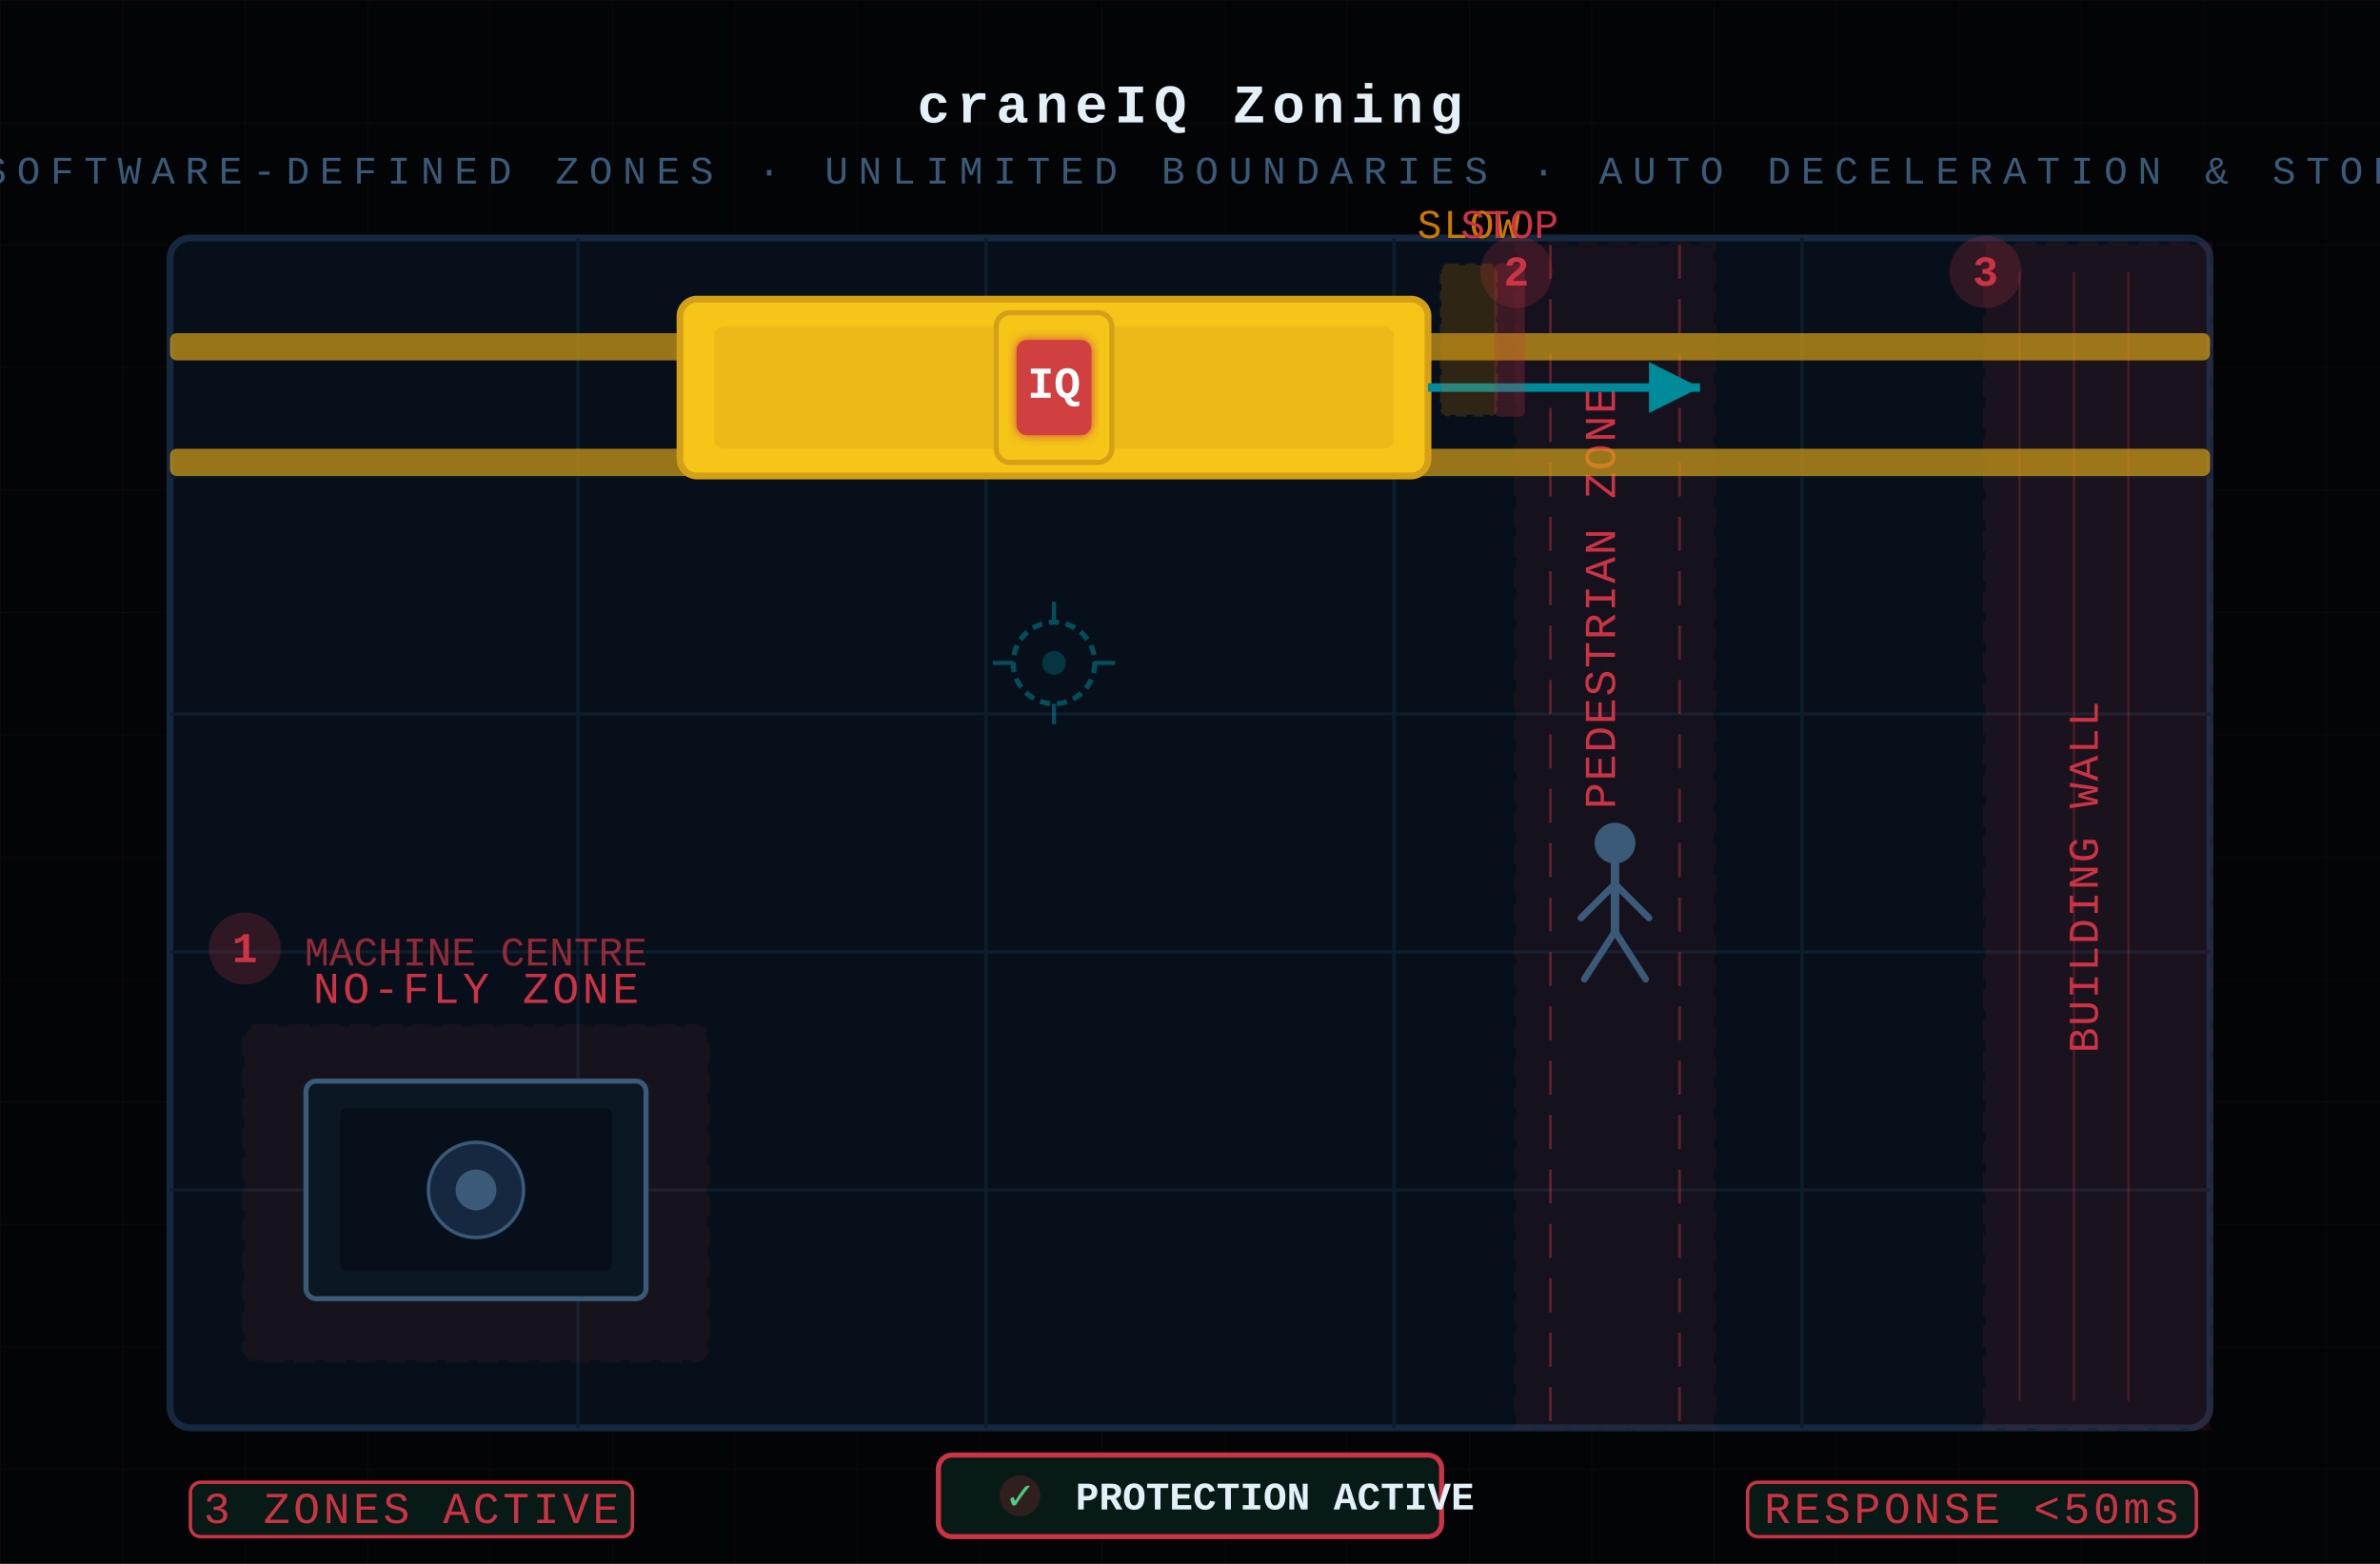
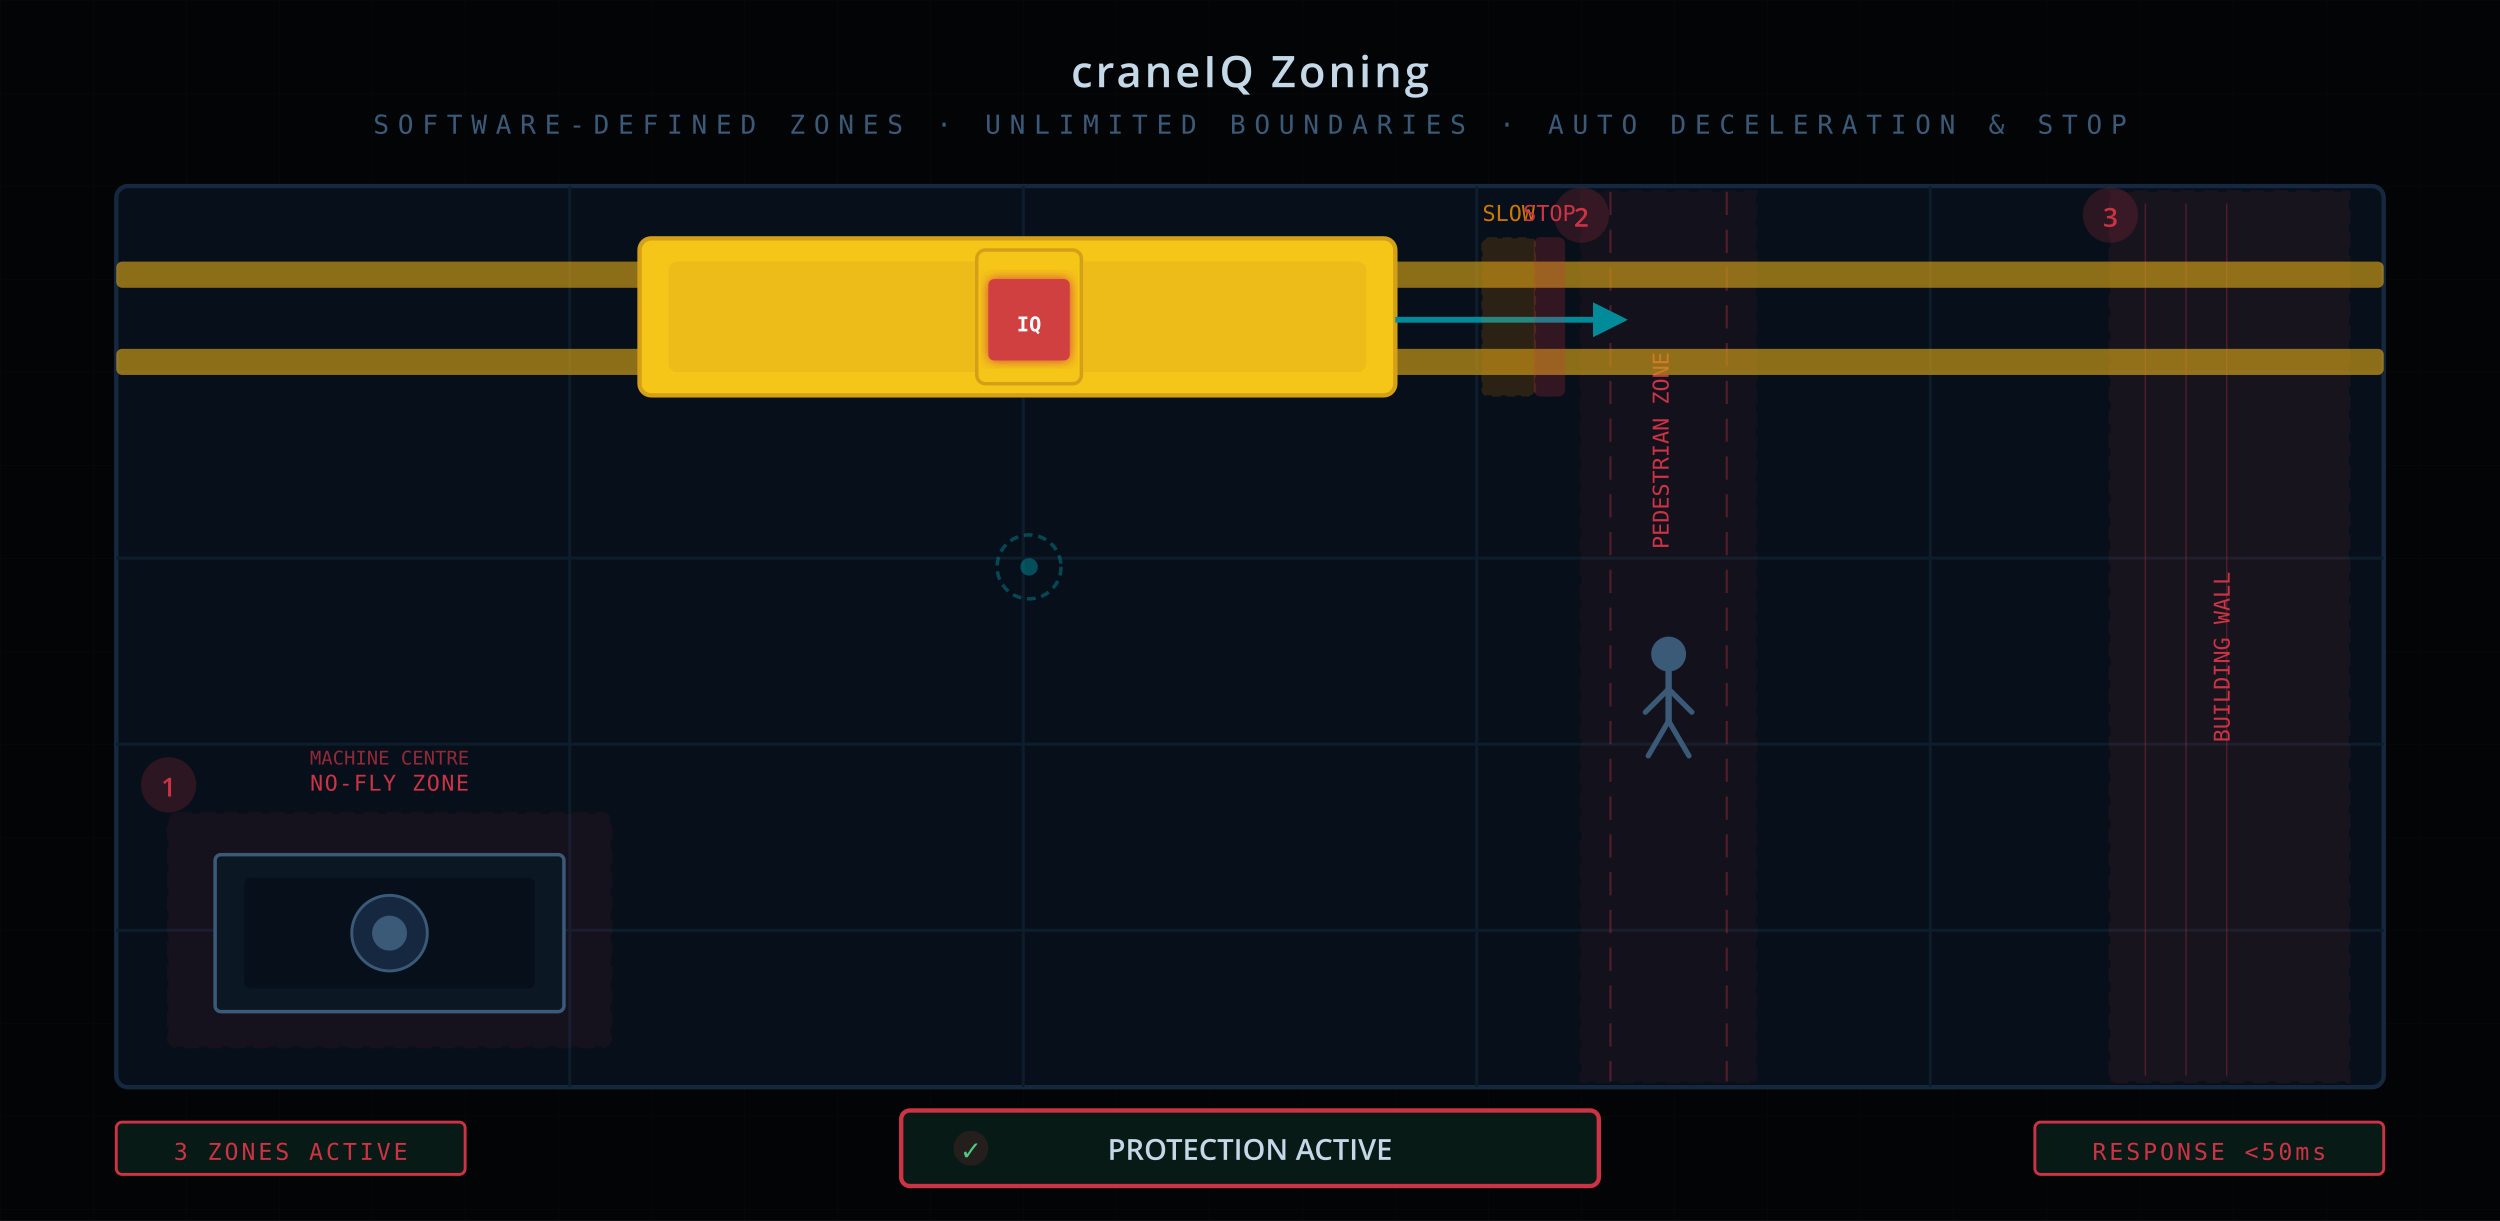
- <svg xmlns="http://www.w3.org/2000/svg" viewBox="0 0 700 460" font-family="'Share Tech Mono', 'Courier New', monospace">
+ <svg xmlns="http://www.w3.org/2000/svg" viewBox="0 0 860 420" font-family="'Open Sans',sans-serif">
  <defs>
-     <pattern id="grid4" width="36" height="36" patternUnits="userSpaceOnUse">
-       <path d="M 36 0 L 0 0 0 36" fill="none" stroke="#cc3344" stroke-width="0.3" opacity="0.1" />
+     <pattern id="g" width="32" height="32" patternUnits="userSpaceOnUse">
+       <path d="M32 0L0 0 0 32" fill="none" stroke="#cc3344" stroke-width="0.25" opacity="0.1" />
    </pattern>
-     <filter id="gz">
-       <feGaussianBlur stdDeviation="3" result="blur" />
+     <filter id="glow">
+       <feGaussianBlur stdDeviation="2" result="b" />
      <feMerge>
-         <feMergeNode in="blur" />
+         <feMergeNode in="b" />
        <feMergeNode in="SourceGraphic" />
      </feMerge>
    </filter>
-     <filter id="gzs">
-       <feGaussianBlur stdDeviation="1.5" result="blur" />
-       <feMerge>
-         <feMergeNode in="blur" />
-         <feMergeNode in="SourceGraphic" />
-       </feMerge>
-     </filter>
-     <marker id="arr" markerWidth="8" markerHeight="8" refX="6" refY="3" orient="auto">
-       <path d="M 0 0 L 6 3 L 0 6 Z" fill="#008B9A" />
+     <marker id="arr" markerWidth="6" markerHeight="6" refX="5" refY="3" orient="auto">
+       <path d="M0 0 L6 3 L0 6 Z" fill="#008B9A" />
    </marker>
  </defs>
-   <rect width="700" height="460" fill="#020406" />
-   <rect width="700" height="460" fill="url(#grid4)" />
-   <text x="350" y="36" text-anchor="middle" fill="#e4f0f8" font-size="16" font-weight="bold" letter-spacing="2">craneIQ Zoning</text>
-   <text x="350" y="54" text-anchor="middle" fill="#3a5a78" font-size="11.5" letter-spacing="3">SOFTWARE-DEFINED ZONES · UNLIMITED BOUNDARIES · AUTO DECELERATION &amp; STOP</text>
-   <rect x="50" y="70" width="600" height="350" rx="6" fill="#07101a" stroke="#162840" stroke-width="2" />
-   <line x1="50" y1="140" x2="650" y2="140" stroke="#0e1d2c" stroke-width="1" />
-   <line x1="50" y1="210" x2="650" y2="210" stroke="#0e1d2c" stroke-width="1" />
-   <line x1="50" y1="280" x2="650" y2="280" stroke="#0e1d2c" stroke-width="1" />
-   <line x1="50" y1="350" x2="650" y2="350" stroke="#0e1d2c" stroke-width="1" />
-   <line x1="170" y1="70" x2="170" y2="420" stroke="#0e1d2c" stroke-width="1" />
-   <line x1="290" y1="70" x2="290" y2="420" stroke="#0e1d2c" stroke-width="1" />
-   <line x1="410" y1="70" x2="410" y2="420" stroke="#0e1d2c" stroke-width="1" />
-   <line x1="530" y1="70" x2="530" y2="420" stroke="#0e1d2c" stroke-width="1" />
-   <rect x="72" y="302" width="136" height="98" rx="4" fill="#cc3344" opacity="0.08" stroke="#cc3344" stroke-width="1.5" stroke-dasharray="6 3" />
-   <rect x="90" y="318" width="100" height="64" rx="3" fill="#0b1722" stroke="#3a5a78" stroke-width="1.5" />
-   <rect x="100" y="326" width="80" height="48" rx="2" fill="#07101a" />
-   <circle cx="140" cy="350" r="14" fill="#162840" stroke="#3a5a78" stroke-width="1" />
-   <circle cx="140" cy="350" r="6" fill="#3a5a78" />
-   <text x="140" y="295" text-anchor="middle" fill="#cc3344" font-size="13" letter-spacing="1">NO-FLY ZONE</text>
-   <text x="140" y="284" text-anchor="middle" fill="#cc3344" font-size="12" opacity="0.7">MACHINE CENTRE</text>
-   <circle cx="72" cy="279" r="10" fill="#cc3344" opacity="0.2" stroke="#cc3344" stroke-width="1.2" />
-   <text x="72" y="283" text-anchor="middle" fill="#cc3344" font-size="12.5" font-weight="bold">1</text>
-   <rect x="446" y="72" width="58" height="348" rx="0" fill="#cc3344" opacity="0.07" stroke="#cc3344" stroke-width="1.5" stroke-dasharray="6 3" />
-   <line x1="456" y1="72" x2="456" y2="420" stroke="#cc3344" stroke-width="0.8" stroke-dasharray="10 6" opacity="0.4" />
-   <line x1="494" y1="72" x2="494" y2="420" stroke="#cc3344" stroke-width="0.8" stroke-dasharray="10 6" opacity="0.4" />
-   <circle cx="475" cy="248" r="6" fill="#3a5a78" />
-   <line x1="475" y1="254" x2="475" y2="274" stroke="#3a5a78" stroke-width="2.5" stroke-linecap="round" />
-   <line x1="475" y1="260" x2="465" y2="270" stroke="#3a5a78" stroke-width="2" stroke-linecap="round" />
-   <line x1="475" y1="260" x2="485" y2="270" stroke="#3a5a78" stroke-width="2" stroke-linecap="round" />
-   <line x1="475" y1="274" x2="466" y2="288" stroke="#3a5a78" stroke-width="2" stroke-linecap="round" />
-   <line x1="475" y1="274" x2="484" y2="288" stroke="#3a5a78" stroke-width="2" stroke-linecap="round" />
-   <text x="475" y="176" text-anchor="middle" fill="#cc3344" font-size="13" letter-spacing="0.5" transform="rotate(-90,475,176)">PEDESTRIAN ZONE</text>
-   <circle cx="446" cy="80" r="10" fill="#cc3344" opacity="0.2" stroke="#cc3344" stroke-width="1.2" />
-   <text x="446" y="84" text-anchor="middle" fill="#cc3344" font-size="12.5" font-weight="bold">2</text>
-   <rect x="584" y="72" width="66" height="348" rx="0" fill="#cc3344" opacity="0.1" stroke="#cc3344" stroke-width="1.5" stroke-dasharray="6 3" />
-   <text x="617" y="258" text-anchor="middle" fill="#cc3344" font-size="12.5" letter-spacing="0.5" transform="rotate(-90,617,258)">BUILDING WALL</text>
-   <line x1="594" y1="80" x2="594" y2="412" stroke="#cc3344" stroke-width="0.6" opacity="0.3" />
-   <line x1="610" y1="80" x2="610" y2="412" stroke="#cc3344" stroke-width="0.6" opacity="0.3" />
-   <line x1="626" y1="80" x2="626" y2="412" stroke="#cc3344" stroke-width="0.6" opacity="0.3" />
-   <circle cx="584" cy="80" r="10" fill="#cc3344" opacity="0.2" stroke="#cc3344" stroke-width="1.2" />
-   <text x="584" y="84" text-anchor="middle" fill="#cc3344" font-size="12.5" font-weight="bold">3</text>
-   <rect x="50" y="98" width="600" height="8" rx="2" fill="#D4A017" opacity="0.7" />
-   <rect x="50" y="132" width="600" height="8" rx="2" fill="#D4A017" opacity="0.7" />
-   <rect x="200" y="88" width="220" height="52" rx="5" fill="#F5C518" stroke="#D4A017" stroke-width="2" />
-   <rect x="210" y="96" width="200" height="36" rx="3" fill="#D4A017" opacity="0.3" />
-   <rect x="293" y="92" width="34" height="44" rx="4" fill="#F5C518" stroke="#D4A017" stroke-width="1.5" />
-   <rect x="299" y="100" width="22" height="28" rx="3" fill="#cc3344" opacity="0.9" filter="url(#gzs)" />
-   <text x="310" y="117" text-anchor="middle" fill="#fff" font-size="13" font-weight="bold">IQ</text>
-   <g opacity="0.5">
-     <circle cx="310" cy="195" r="12" fill="none" stroke="#008B9A" stroke-width="1.5" stroke-dasharray="3 2" />
-     <circle cx="310" cy="195" r="3.5" fill="#008B9A" opacity="0.6" />
-     <line x1="292" y1="195" x2="298" y2="195" stroke="#008B9A" stroke-width="1.2" />
-     <line x1="322" y1="195" x2="328" y2="195" stroke="#008B9A" stroke-width="1.2" />
-     <line x1="310" y1="177" x2="310" y2="183" stroke="#008B9A" stroke-width="1.2" />
-     <line x1="310" y1="207" x2="310" y2="213" stroke="#008B9A" stroke-width="1.2" />
-   </g>
-   <path d="M 420 114 L 500 114" fill="none" stroke="#008B9A" stroke-width="2.5" marker-end="url(#arr)" />
-   <rect x="424" y="78" width="16" height="44" rx="2" fill="#cc7700" opacity="0.2" stroke="#cc7700" stroke-width="1" stroke-dasharray="3 2" />
-   <text x="432" y="70" text-anchor="middle" fill="#cc7700" font-size="12" letter-spacing="0.5">SLOW</text>
-   <rect x="440" y="78" width="8" height="44" rx="1" fill="#cc3344" opacity="0.25" stroke="#cc3344" stroke-width="1" />
-   <text x="444" y="70" text-anchor="middle" fill="#cc3344" font-size="12">STOP</text>
-   <rect x="56" y="436" width="130" height="16" rx="3" fill="#071a15" stroke="#cc3344" stroke-width="1" />
-   <text x="121" y="448" text-anchor="middle" fill="#cc3344" font-size="13" letter-spacing="1">3 ZONES ACTIVE</text>
-   <rect x="276" y="428" width="148" height="24" rx="4" fill="#071a15" stroke="#cc3344" stroke-width="1.5" />
-   <circle cx="300" cy="440" r="6" fill="#cc3344" opacity="0.2" />
-   <text x="300" y="444" text-anchor="middle" fill="#4ccc80" font-size="12.5">✓</text>
-   <text x="375" y="444" text-anchor="middle" fill="#e4f0f8" font-size="11.5" font-weight="bold">PROTECTION ACTIVE</text>
-   <rect x="514" y="436" width="132" height="16" rx="3" fill="#071a15" stroke="#cc3344" stroke-width="1" />
-   <text x="580" y="448" text-anchor="middle" fill="#cc3344" font-size="13" letter-spacing="1">RESPONSE &lt;50ms</text>
+   <rect width="860" height="420" fill="#020406" />
+   <rect width="860" height="420" fill="url(#g)" />
+   <text x="430" y="30" text-anchor="middle" fill="#c4d8e8" font-size="15" font-weight="600" letter-spacing="1">craneIQ Zoning</text>
+   <text x="430" y="46" text-anchor="middle" fill="#3a5a78" font-size="9" letter-spacing="3" font-family="'Share Tech Mono',monospace">SOFTWARE-DEFINED ZONES · UNLIMITED BOUNDARIES · AUTO DECELERATION &amp; STOP</text>
+   <rect x="40" y="64" width="780" height="310" rx="4" fill="#07101a" stroke="#162840" stroke-width="1.5" />
+   <line x1="40" y1="128" x2="820" y2="128" stroke="#0e1d2c" stroke-width="1" />
+   <line x1="40" y1="192" x2="820" y2="192" stroke="#0e1d2c" stroke-width="1" />
+   <line x1="40" y1="256" x2="820" y2="256" stroke="#0e1d2c" stroke-width="1" />
+   <line x1="40" y1="320" x2="820" y2="320" stroke="#0e1d2c" stroke-width="1" />
+   <line x1="196" y1="64" x2="196" y2="374" stroke="#0e1d2c" stroke-width="1" />
+   <line x1="352" y1="64" x2="352" y2="374" stroke="#0e1d2c" stroke-width="1" />
+   <line x1="508" y1="64" x2="508" y2="374" stroke="#0e1d2c" stroke-width="1" />
+   <line x1="664" y1="64" x2="664" y2="374" stroke="#0e1d2c" stroke-width="1" />
+   <rect x="58" y="280" width="152" height="80" rx="3" fill="#cc3344" opacity="0.07" stroke="#cc3344" stroke-width="1.2" stroke-dasharray="5 3" />
+   <rect x="74" y="294" width="120" height="54" rx="2" fill="#0b1722" stroke="#3a5a78" stroke-width="1.2" />
+   <rect x="84" y="302" width="100" height="38" rx="2" fill="#07101a" />
+   <circle cx="134" cy="321" r="13" fill="#162840" stroke="#3a5a78" stroke-width="1" />
+   <circle cx="134" cy="321" r="6" fill="#3a5a78" />
+   <circle cx="58" cy="270" r="9" fill="#cc3344" opacity="0.18" stroke="#cc3344" stroke-width="1" />
+   <text x="58" y="274" text-anchor="middle" fill="#cc3344" font-size="9" font-weight="600">1</text>
+   <text x="134" y="272" text-anchor="middle" fill="#cc3344" font-size="7.5" letter-spacing="0.5" font-family="'Share Tech Mono',monospace">NO-FLY ZONE</text>
+   <text x="134" y="263" text-anchor="middle" fill="#cc3344" font-size="6.5" opacity="0.7" font-family="'Share Tech Mono',monospace">MACHINE CENTRE</text>
+   <rect x="544" y="66" width="60" height="306" fill="#cc3344" opacity="0.06" stroke="#cc3344" stroke-width="1.2" stroke-dasharray="5 3" />
+   <line x1="554" y1="66" x2="554" y2="372" stroke="#cc3344" stroke-width="0.7" stroke-dasharray="8 5" opacity="0.35" />
+   <line x1="594" y1="66" x2="594" y2="372" stroke="#cc3344" stroke-width="0.7" stroke-dasharray="8 5" opacity="0.35" />
+   <circle cx="574" cy="225" r="6" fill="#3a5a78" />
+   <line x1="574" y1="231" x2="574" y2="248" stroke="#3a5a78" stroke-width="2.2" stroke-linecap="round" />
+   <line x1="574" y1="237" x2="566" y2="245" stroke="#3a5a78" stroke-width="1.8" stroke-linecap="round" />
+   <line x1="574" y1="237" x2="582" y2="245" stroke="#3a5a78" stroke-width="1.8" stroke-linecap="round" />
+   <line x1="574" y1="248" x2="567" y2="260" stroke="#3a5a78" stroke-width="1.8" stroke-linecap="round" />
+   <line x1="574" y1="248" x2="581" y2="260" stroke="#3a5a78" stroke-width="1.8" stroke-linecap="round" />
+   <text x="574" y="155" text-anchor="middle" fill="#cc3344" font-size="7.5" font-family="'Share Tech Mono',monospace" transform="rotate(-90,574,155)">PEDESTRIAN ZONE</text>
+   <circle cx="544" cy="74" r="9" fill="#cc3344" opacity="0.18" stroke="#cc3344" stroke-width="1" />
+   <text x="544" y="78" text-anchor="middle" fill="#cc3344" font-size="9" font-weight="600">2</text>
+   <rect x="726" y="66" width="82" height="306" fill="#cc3344" opacity="0.09" stroke="#cc3344" stroke-width="1.2" stroke-dasharray="5 3" />
+   <text x="767" y="226" text-anchor="middle" fill="#cc3344" font-size="7.5" font-family="'Share Tech Mono',monospace" transform="rotate(-90,767,226)">BUILDING WALL</text>
+   <line x1="738" y1="70" x2="738" y2="370" stroke="#cc3344" stroke-width="0.5" opacity="0.3" />
+   <line x1="752" y1="70" x2="752" y2="370" stroke="#cc3344" stroke-width="0.5" opacity="0.3" />
+   <line x1="766" y1="70" x2="766" y2="370" stroke="#cc3344" stroke-width="0.5" opacity="0.3" />
+   <circle cx="726" cy="74" r="9" fill="#cc3344" opacity="0.18" stroke="#cc3344" stroke-width="1" />
+   <text x="726" y="78" text-anchor="middle" fill="#cc3344" font-size="9" font-weight="600">3</text>
+   <rect x="40" y="90" width="780" height="9" rx="2" fill="#D4A017" opacity="0.65" />
+   <rect x="40" y="120" width="780" height="9" rx="2" fill="#D4A017" opacity="0.65" />
+   <rect x="220" y="82" width="260" height="54" rx="4" fill="#F5C518" stroke="#D4A017" stroke-width="1.5" />
+   <rect x="230" y="90" width="240" height="38" rx="3" fill="#D4A017" opacity="0.25" />
+   <rect x="336" y="86" width="36" height="46" rx="3" fill="#F5C518" stroke="#D4A017" stroke-width="1.2" />
+   <rect x="340" y="96" width="28" height="28" rx="2" fill="#cc3344" opacity="0.9" filter="url(#glow)" />
+   <text x="354" y="114" text-anchor="middle" fill="#fff" font-size="7" font-weight="600" font-family="'Share Tech Mono',monospace">IQ</text>
+   <circle cx="354" cy="195" r="11" fill="none" stroke="#008B9A" stroke-width="1.2" stroke-dasharray="3 2" opacity="0.45" />
+   <circle cx="354" cy="195" r="3" fill="#008B9A" opacity="0.5" />
+   <line x1="480" y1="110" x2="558" y2="110" stroke="#008B9A" stroke-width="2" marker-end="url(#arr)" />
+   <rect x="510" y="82" width="18" height="54" rx="2" fill="#cc7700" opacity="0.18" stroke="#cc7700" stroke-width="0.8" stroke-dasharray="3 2" />
+   <text x="519" y="76" text-anchor="middle" fill="#cc7700" font-size="7.5" font-family="'Share Tech Mono',monospace">SLOW</text>
+   <rect x="528" y="82" width="10" height="54" rx="2" fill="#cc3344" opacity="0.22" stroke="#cc3344" stroke-width="0.8" />
+   <text x="533" y="76" text-anchor="middle" fill="#cc3344" font-size="7.5" font-family="'Share Tech Mono',monospace">STOP</text>
+   <rect x="40" y="386" width="120" height="18" rx="2" fill="#071a15" stroke="#cc3344" stroke-width="1" />
+   <text x="100" y="399" text-anchor="middle" fill="#cc3344" font-size="8" letter-spacing="1" font-family="'Share Tech Mono',monospace">3 ZONES ACTIVE</text>
+   <rect x="310" y="382" width="240" height="26" rx="3" fill="#071a15" stroke="#cc3344" stroke-width="1.5" />
+   <circle cx="334" cy="395" r="6" fill="#cc3344" opacity="0.15" />
+   <text x="334" y="399" text-anchor="middle" fill="#4ccc80" font-size="9">✓</text>
+   <text x="430" y="399" text-anchor="middle" fill="#c4d8e8" font-size="10" font-weight="600">PROTECTION ACTIVE</text>
+   <rect x="700" y="386" width="120" height="18" rx="2" fill="#071a15" stroke="#cc3344" stroke-width="1" />
+   <text x="760" y="399" text-anchor="middle" fill="#cc3344" font-size="8" letter-spacing="1" font-family="'Share Tech Mono',monospace">RESPONSE &lt;50ms</text>
</svg>
